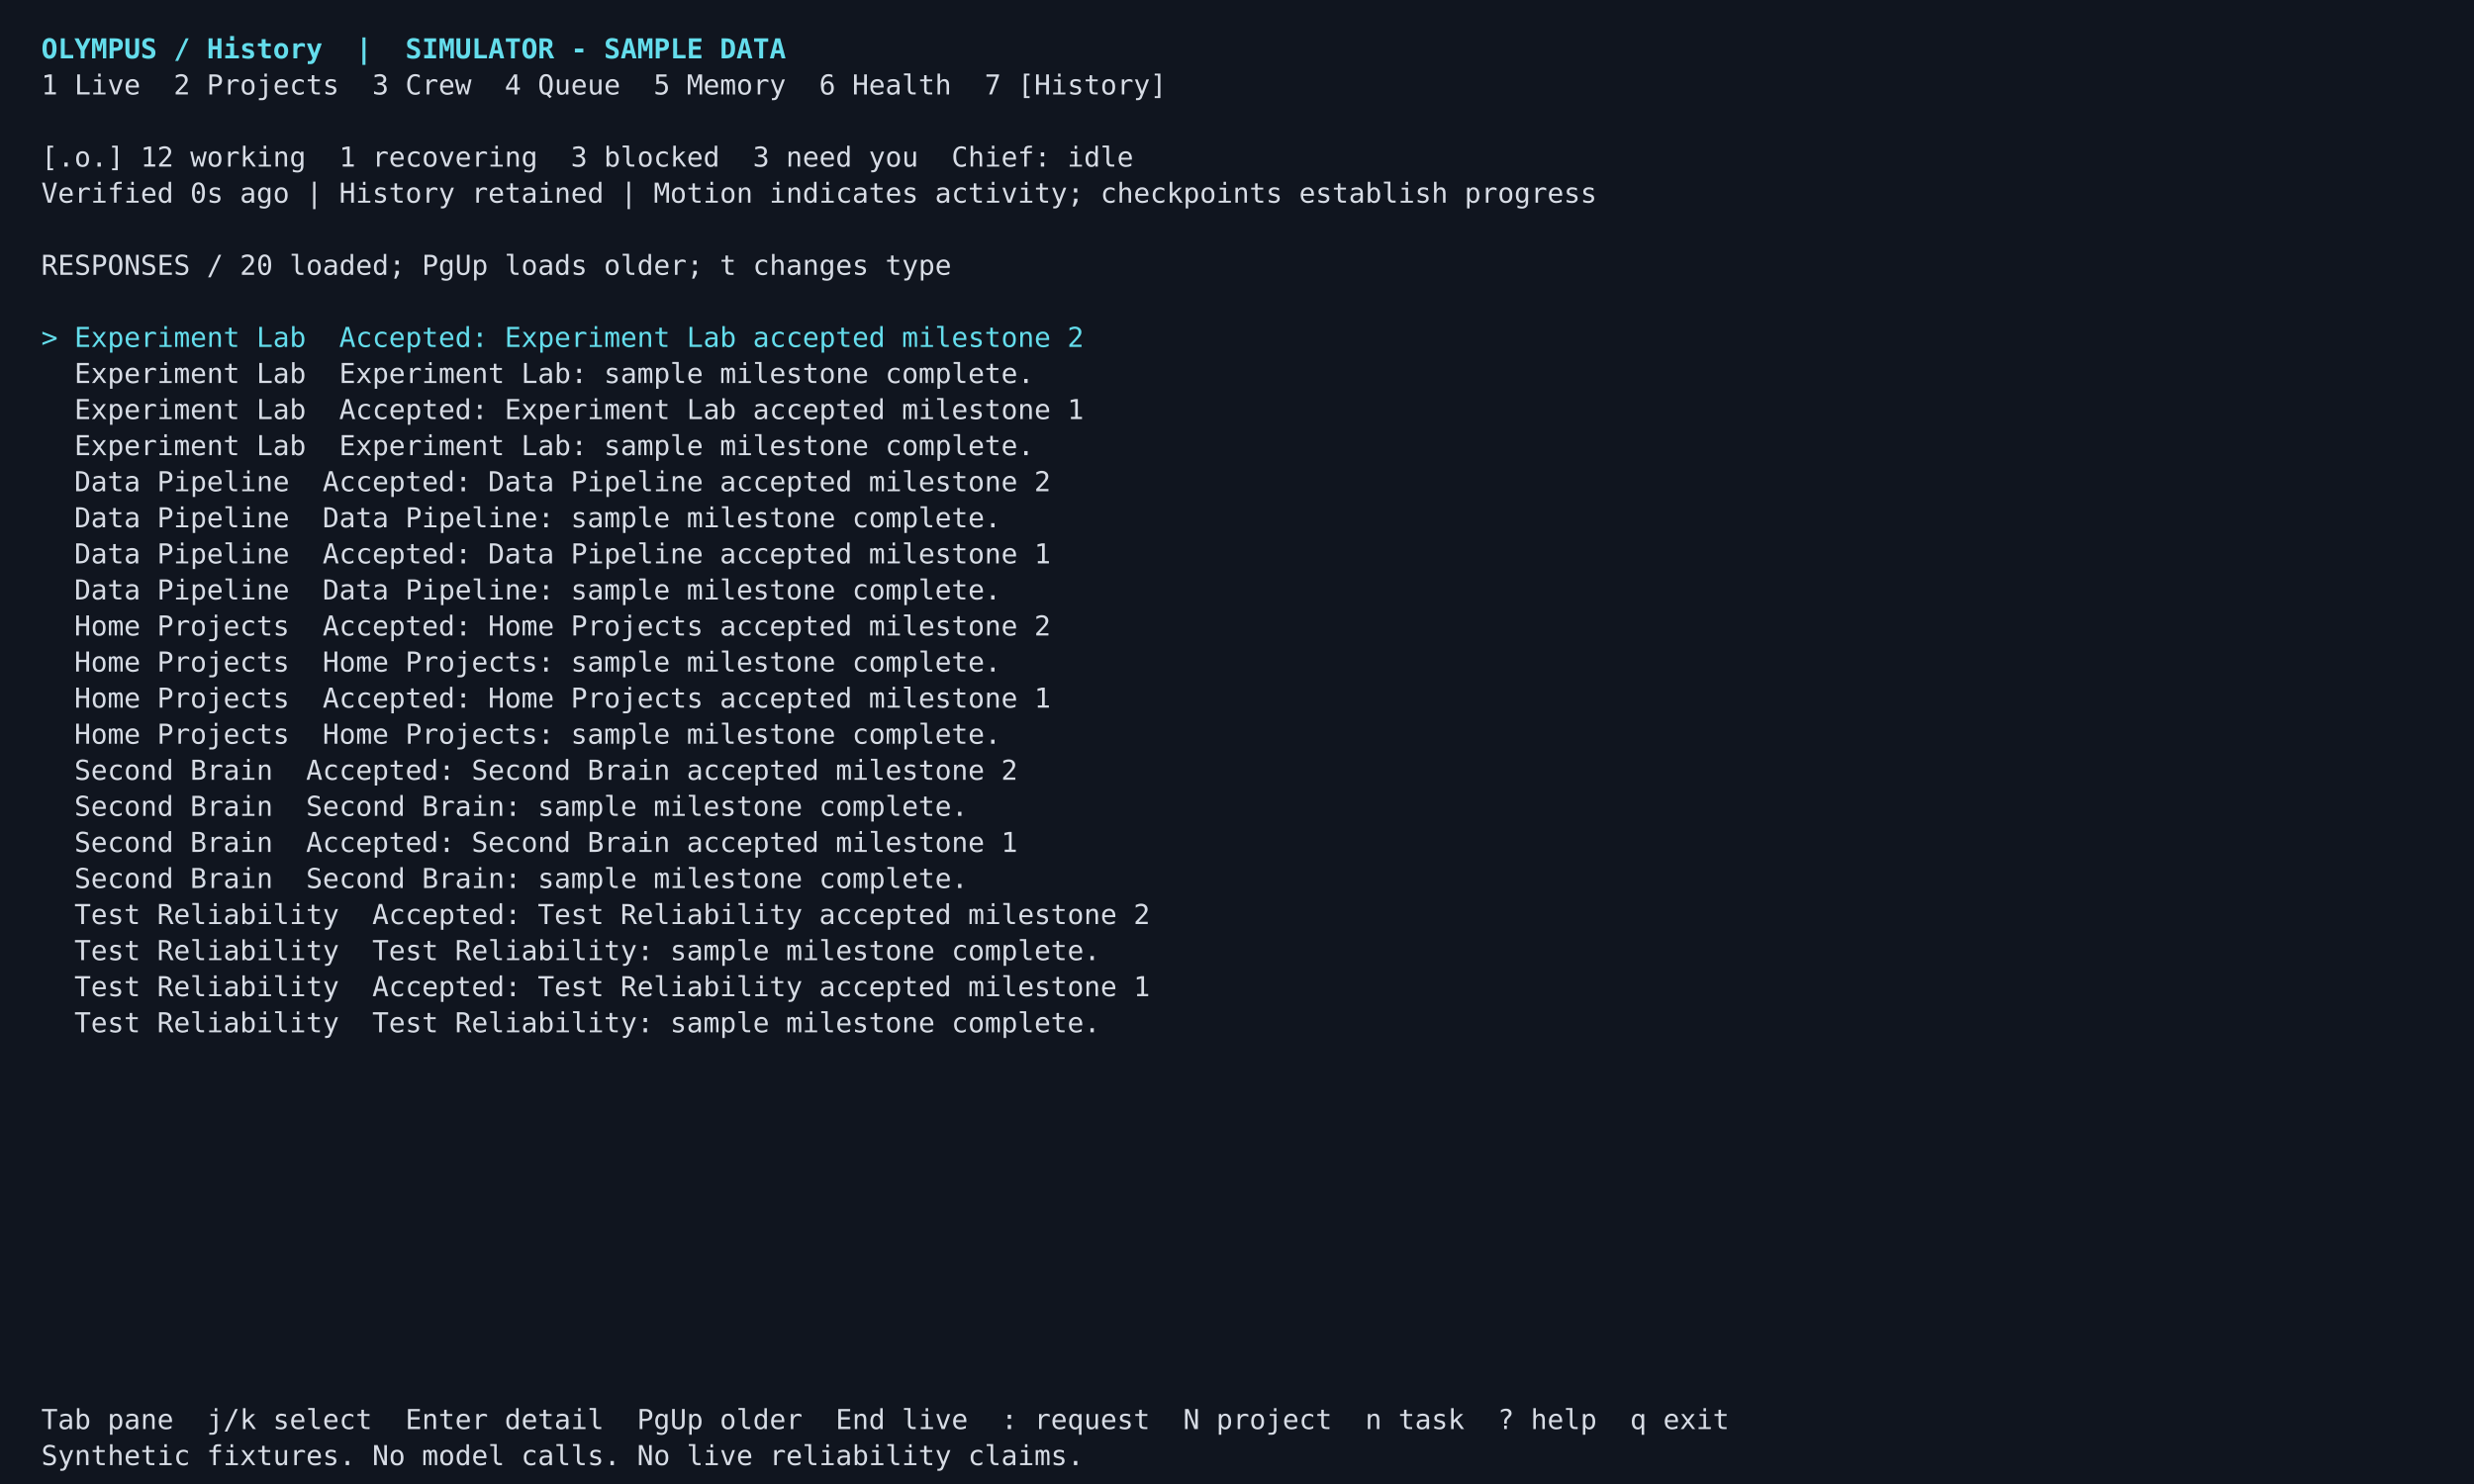
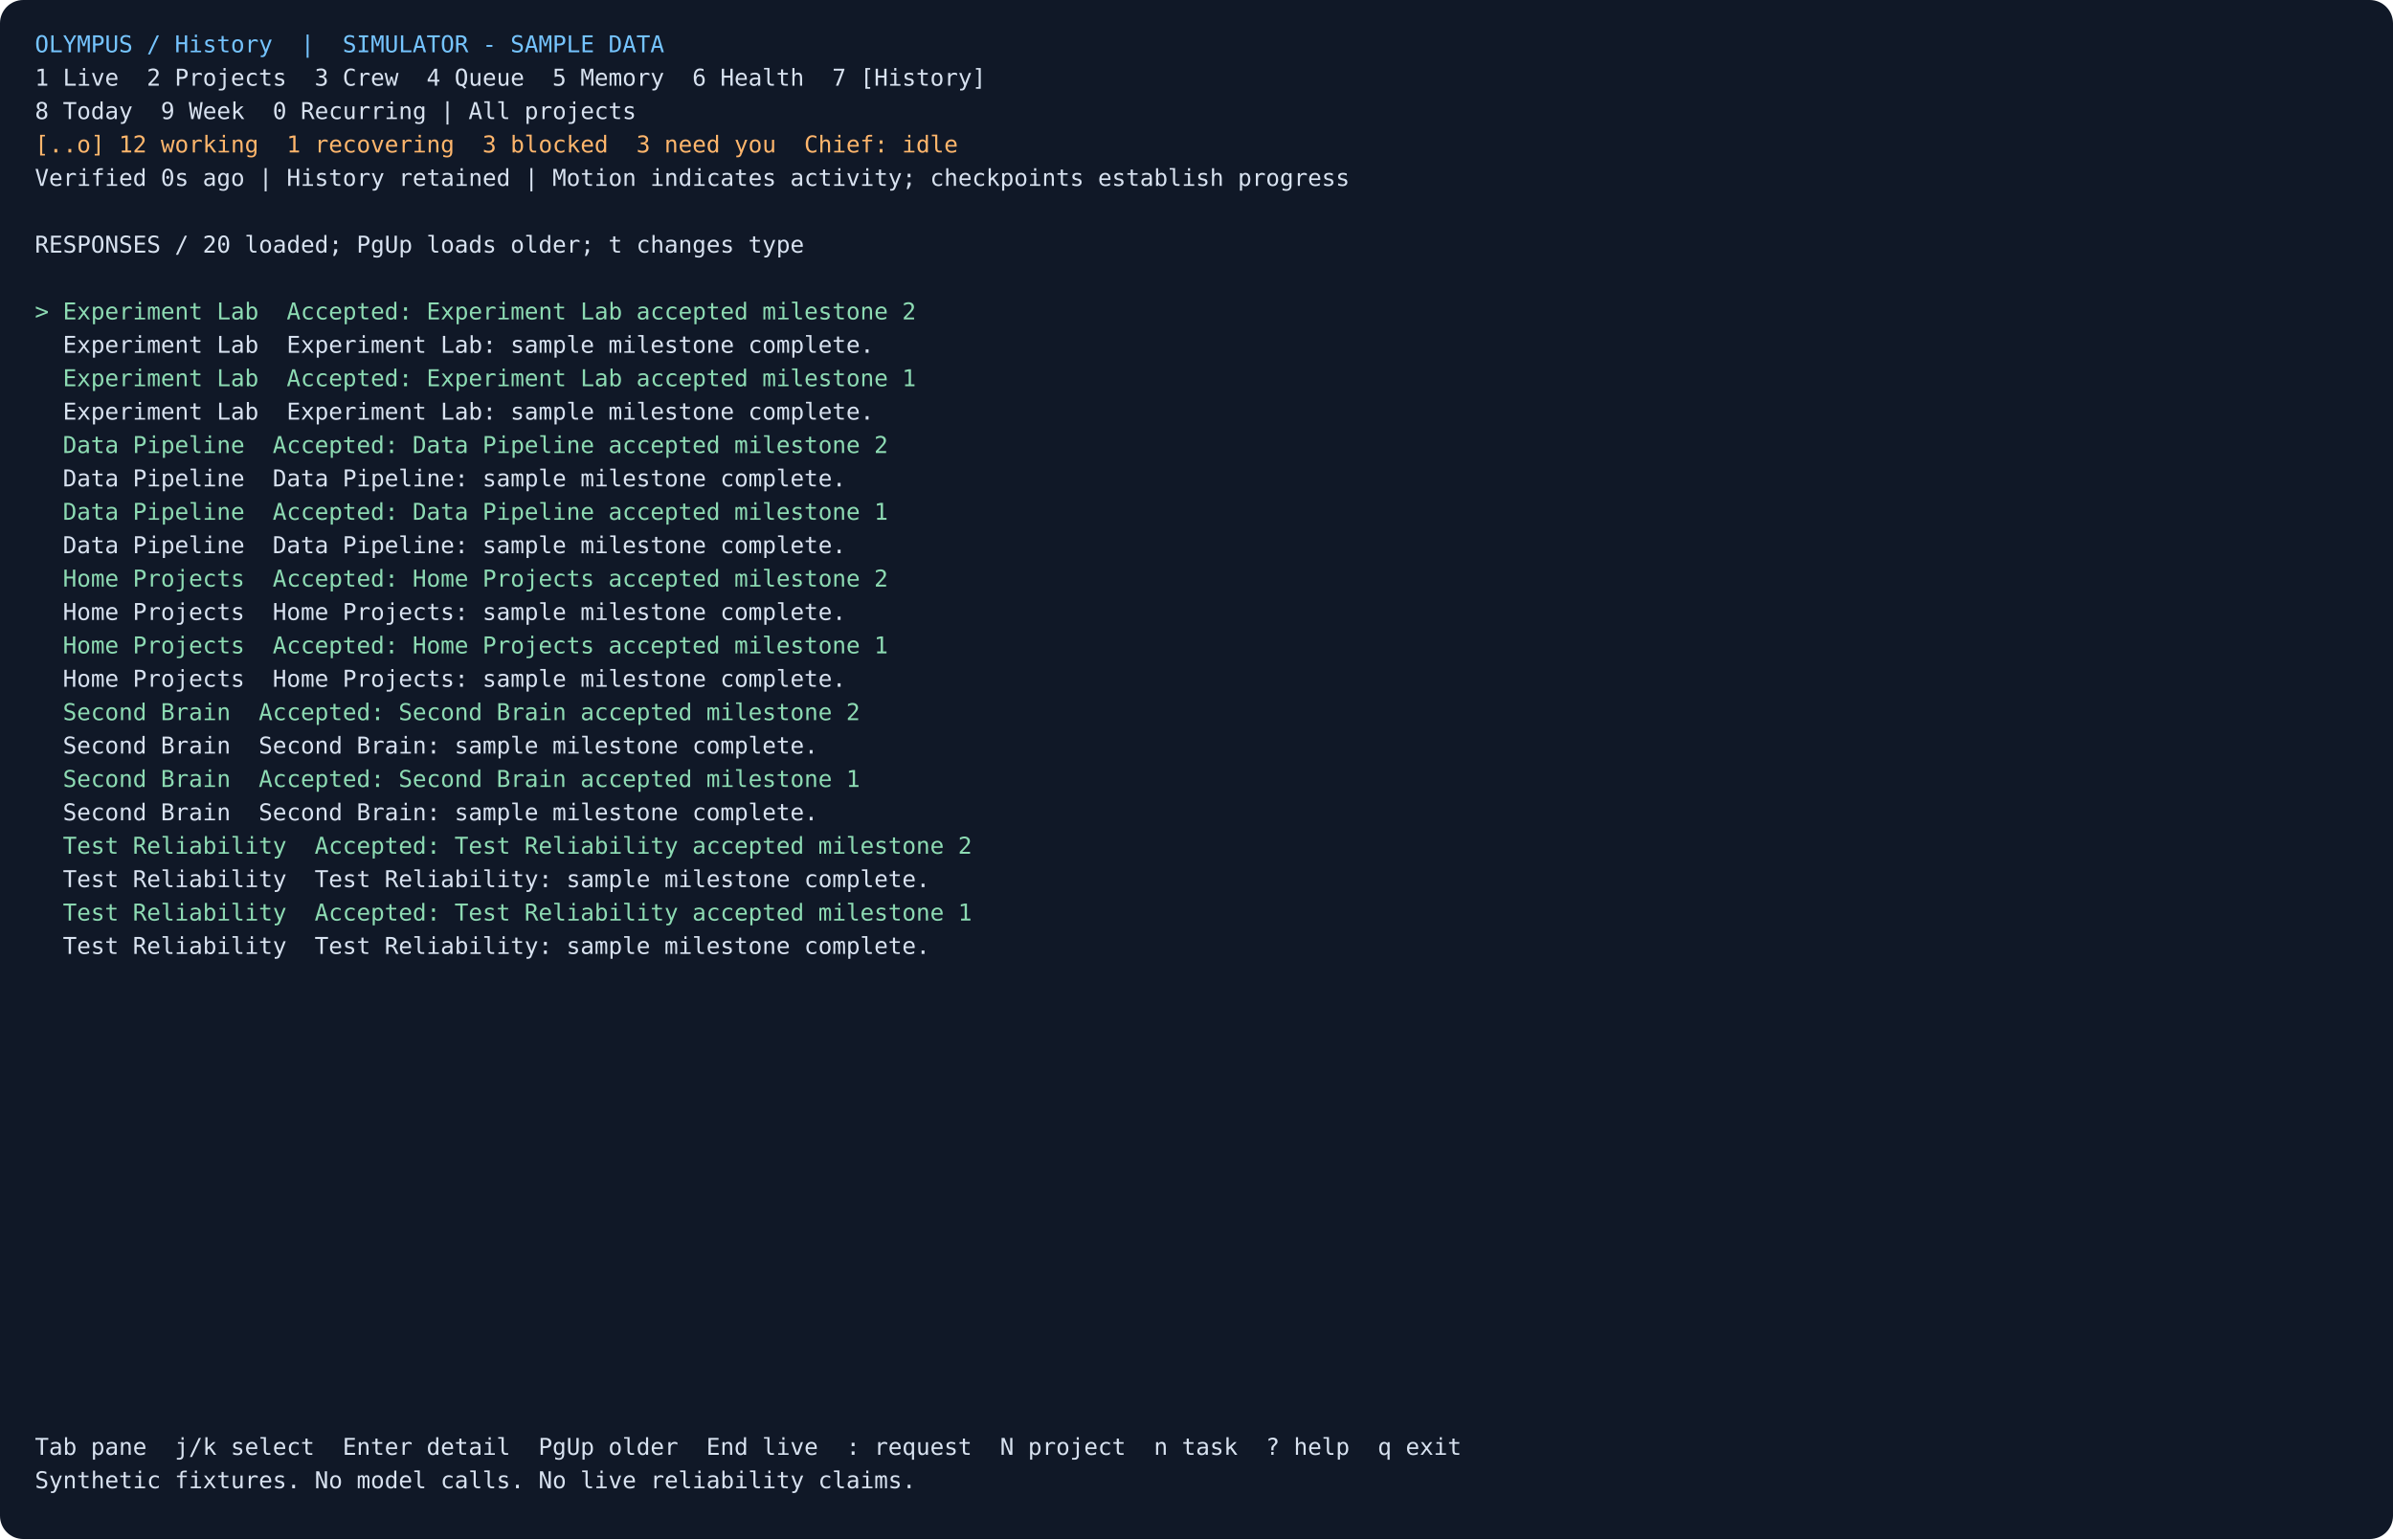
- <svg xmlns="http://www.w3.org/2000/svg" width="1440" height="864" viewBox="0 0 1440 864">
-   <rect width="1440" height="864" fill="#10151f" />
-   <g font-family="DejaVu Sans Mono,monospace" font-size="16">
-     <text x="24" y="34" fill="#64ddec" font-weight="bold" xml:space="preserve">OLYMPUS / History  |  SIMULATOR - SAMPLE DATA                                                                                                   </text>
-     <text x="24" y="55" fill="#d7dce5" xml:space="preserve">1 Live  2 Projects  3 Crew  4 Queue  5 Memory  6 Health  7 [History]                                                                            </text>
-     <text x="24" y="76" fill="#d7dce5" xml:space="preserve" />
-     <text x="24" y="97" fill="#d7dce5" xml:space="preserve">[.o.] 12 working  1 recovering  3 blocked  3 need you  Chief: idle</text>
-     <text x="24" y="118" fill="#d7dce5" xml:space="preserve">Verified 0s ago | History retained | Motion indicates activity; checkpoints establish progress</text>
-     <text x="24" y="139" fill="#d7dce5" xml:space="preserve" />
-     <text x="24" y="160" fill="#d7dce5" xml:space="preserve">RESPONSES / 20 loaded; PgUp loads older; t changes type</text>
-     <text x="24" y="181" fill="#d7dce5" xml:space="preserve" />
-     <text x="24" y="202" fill="#64ddec" xml:space="preserve">&gt; Experiment Lab  Accepted: Experiment Lab accepted milestone 2</text>
-     <text x="24" y="223" fill="#d7dce5" xml:space="preserve">  Experiment Lab  Experiment Lab: sample milestone complete.</text>
-     <text x="24" y="244" fill="#d7dce5" xml:space="preserve">  Experiment Lab  Accepted: Experiment Lab accepted milestone 1</text>
-     <text x="24" y="265" fill="#d7dce5" xml:space="preserve">  Experiment Lab  Experiment Lab: sample milestone complete.</text>
-     <text x="24" y="286" fill="#d7dce5" xml:space="preserve">  Data Pipeline  Accepted: Data Pipeline accepted milestone 2</text>
-     <text x="24" y="307" fill="#d7dce5" xml:space="preserve">  Data Pipeline  Data Pipeline: sample milestone complete.</text>
-     <text x="24" y="328" fill="#d7dce5" xml:space="preserve">  Data Pipeline  Accepted: Data Pipeline accepted milestone 1</text>
-     <text x="24" y="349" fill="#d7dce5" xml:space="preserve">  Data Pipeline  Data Pipeline: sample milestone complete.</text>
-     <text x="24" y="370" fill="#d7dce5" xml:space="preserve">  Home Projects  Accepted: Home Projects accepted milestone 2</text>
-     <text x="24" y="391" fill="#d7dce5" xml:space="preserve">  Home Projects  Home Projects: sample milestone complete.</text>
-     <text x="24" y="412" fill="#d7dce5" xml:space="preserve">  Home Projects  Accepted: Home Projects accepted milestone 1</text>
-     <text x="24" y="433" fill="#d7dce5" xml:space="preserve">  Home Projects  Home Projects: sample milestone complete.</text>
-     <text x="24" y="454" fill="#d7dce5" xml:space="preserve">  Second Brain  Accepted: Second Brain accepted milestone 2</text>
-     <text x="24" y="475" fill="#d7dce5" xml:space="preserve">  Second Brain  Second Brain: sample milestone complete.</text>
-     <text x="24" y="496" fill="#d7dce5" xml:space="preserve">  Second Brain  Accepted: Second Brain accepted milestone 1</text>
-     <text x="24" y="517" fill="#d7dce5" xml:space="preserve">  Second Brain  Second Brain: sample milestone complete.</text>
-     <text x="24" y="538" fill="#d7dce5" xml:space="preserve">  Test Reliability  Accepted: Test Reliability accepted milestone 2</text>
-     <text x="24" y="559" fill="#d7dce5" xml:space="preserve">  Test Reliability  Test Reliability: sample milestone complete.</text>
-     <text x="24" y="580" fill="#d7dce5" xml:space="preserve">  Test Reliability  Accepted: Test Reliability accepted milestone 1</text>
-     <text x="24" y="601" fill="#d7dce5" xml:space="preserve">  Test Reliability  Test Reliability: sample milestone complete.</text>
-     <text x="24" y="622" fill="#d7dce5" xml:space="preserve" />
-     <text x="24" y="643" fill="#d7dce5" xml:space="preserve" />
-     <text x="24" y="664" fill="#d7dce5" xml:space="preserve" />
-     <text x="24" y="685" fill="#d7dce5" xml:space="preserve" />
-     <text x="24" y="706" fill="#d7dce5" xml:space="preserve" />
-     <text x="24" y="727" fill="#d7dce5" xml:space="preserve" />
-     <text x="24" y="748" fill="#d7dce5" xml:space="preserve" />
-     <text x="24" y="769" fill="#d7dce5" xml:space="preserve" />
-     <text x="24" y="790" fill="#d7dce5" xml:space="preserve" />
-     <text x="24" y="811" fill="#d7dce5" xml:space="preserve" />
-     <text x="24" y="832" fill="#d7dce5" xml:space="preserve">Tab pane  j/k select  Enter detail  PgUp older  End live  : request  N project  n task  ? help  q exit</text>
-     <text x="24" y="853" fill="#d7dce5" xml:space="preserve">Synthetic fixtures. No model calls. No live reliability claims.</text>
+ <svg xmlns="http://www.w3.org/2000/svg" width="1648" height="1060" viewBox="0 0 1648 1060">
+   <rect width="1648" height="1060" rx="16" fill="#101827" />
+   <g font-family="DejaVu Sans Mono,monospace" font-size="16" xml:space="preserve">
+     <text x="24" y="36" fill="#75c4ff">OLYMPUS / History  |  SIMULATOR - SAMPLE DATA                                                                                                                   </text>
+     <text x="24" y="59" fill="#d8e2f0">1 Live  2 Projects  3 Crew  4 Queue  5 Memory  6 Health  7 [History]                                                                                            </text>
+     <text x="24" y="82" fill="#d8e2f0">8 Today  9 Week  0 Recurring | All projects                                                                                                                     </text>
+     <text x="24" y="105" fill="#ffb66c">[..o] 12 working  1 recovering  3 blocked  3 need you  Chief: idle</text>
+     <text x="24" y="128" fill="#d8e2f0">Verified 0s ago | History retained | Motion indicates activity; checkpoints establish progress</text>
+     <text x="24" y="151" fill="#d8e2f0" />
+     <text x="24" y="174" fill="#d8e2f0">RESPONSES / 20 loaded; PgUp loads older; t changes type</text>
+     <text x="24" y="197" fill="#d8e2f0" />
+     <text x="24" y="220" fill="#8ddbb3">&gt; Experiment Lab  Accepted: Experiment Lab accepted milestone 2</text>
+     <text x="24" y="243" fill="#d8e2f0">  Experiment Lab  Experiment Lab: sample milestone complete.</text>
+     <text x="24" y="266" fill="#8ddbb3">  Experiment Lab  Accepted: Experiment Lab accepted milestone 1</text>
+     <text x="24" y="289" fill="#d8e2f0">  Experiment Lab  Experiment Lab: sample milestone complete.</text>
+     <text x="24" y="312" fill="#8ddbb3">  Data Pipeline  Accepted: Data Pipeline accepted milestone 2</text>
+     <text x="24" y="335" fill="#d8e2f0">  Data Pipeline  Data Pipeline: sample milestone complete.</text>
+     <text x="24" y="358" fill="#8ddbb3">  Data Pipeline  Accepted: Data Pipeline accepted milestone 1</text>
+     <text x="24" y="381" fill="#d8e2f0">  Data Pipeline  Data Pipeline: sample milestone complete.</text>
+     <text x="24" y="404" fill="#8ddbb3">  Home Projects  Accepted: Home Projects accepted milestone 2</text>
+     <text x="24" y="427" fill="#d8e2f0">  Home Projects  Home Projects: sample milestone complete.</text>
+     <text x="24" y="450" fill="#8ddbb3">  Home Projects  Accepted: Home Projects accepted milestone 1</text>
+     <text x="24" y="473" fill="#d8e2f0">  Home Projects  Home Projects: sample milestone complete.</text>
+     <text x="24" y="496" fill="#8ddbb3">  Second Brain  Accepted: Second Brain accepted milestone 2</text>
+     <text x="24" y="519" fill="#d8e2f0">  Second Brain  Second Brain: sample milestone complete.</text>
+     <text x="24" y="542" fill="#8ddbb3">  Second Brain  Accepted: Second Brain accepted milestone 1</text>
+     <text x="24" y="565" fill="#d8e2f0">  Second Brain  Second Brain: sample milestone complete.</text>
+     <text x="24" y="588" fill="#8ddbb3">  Test Reliability  Accepted: Test Reliability accepted milestone 2</text>
+     <text x="24" y="611" fill="#d8e2f0">  Test Reliability  Test Reliability: sample milestone complete.</text>
+     <text x="24" y="634" fill="#8ddbb3">  Test Reliability  Accepted: Test Reliability accepted milestone 1</text>
+     <text x="24" y="657" fill="#d8e2f0">  Test Reliability  Test Reliability: sample milestone complete.</text>
+     <text x="24" y="680" fill="#d8e2f0" />
+     <text x="24" y="703" fill="#d8e2f0" />
+     <text x="24" y="726" fill="#d8e2f0" />
+     <text x="24" y="749" fill="#d8e2f0" />
+     <text x="24" y="772" fill="#d8e2f0" />
+     <text x="24" y="795" fill="#d8e2f0" />
+     <text x="24" y="818" fill="#d8e2f0" />
+     <text x="24" y="841" fill="#d8e2f0" />
+     <text x="24" y="864" fill="#d8e2f0" />
+     <text x="24" y="887" fill="#d8e2f0" />
+     <text x="24" y="910" fill="#d8e2f0" />
+     <text x="24" y="933" fill="#d8e2f0" />
+     <text x="24" y="956" fill="#d8e2f0" />
+     <text x="24" y="979" fill="#d8e2f0" />
+     <text x="24" y="1002" fill="#d8e2f0">Tab pane  j/k select  Enter detail  PgUp older  End live  : request  N project  n task  ? help  q exit</text>
+     <text x="24" y="1025" fill="#d8e2f0">Synthetic fixtures. No model calls. No live reliability claims.</text>
  </g>
</svg>
